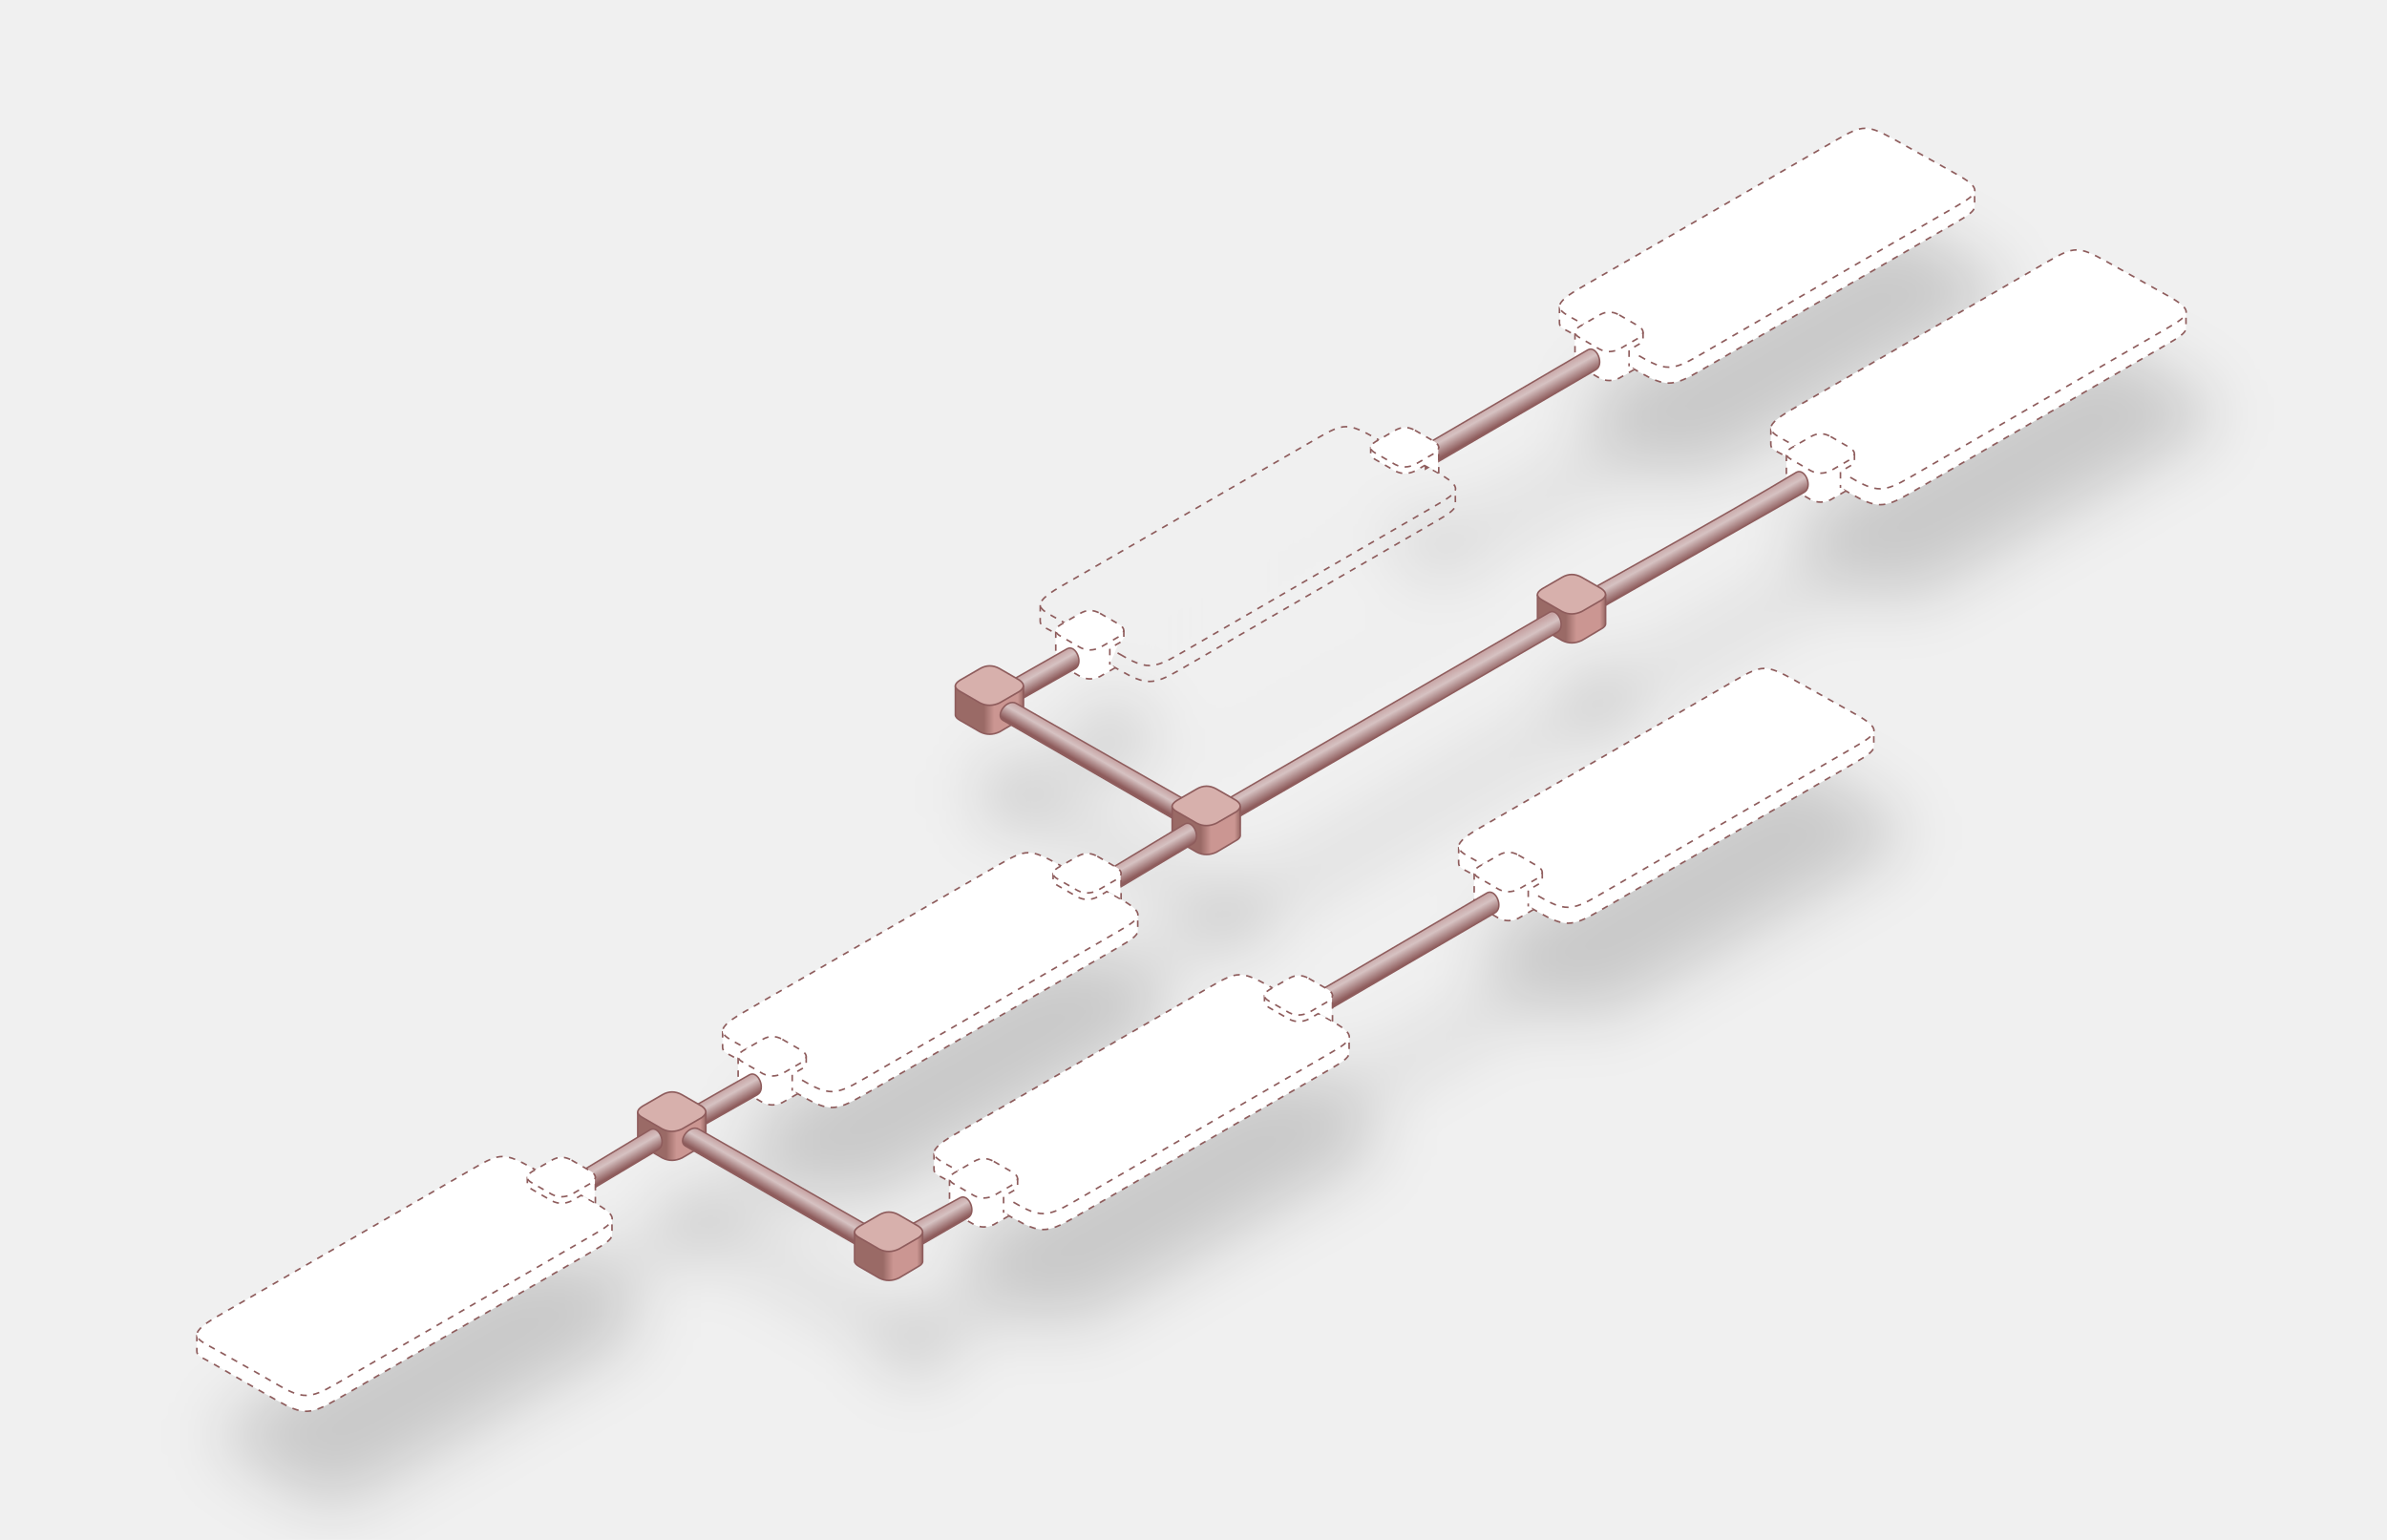
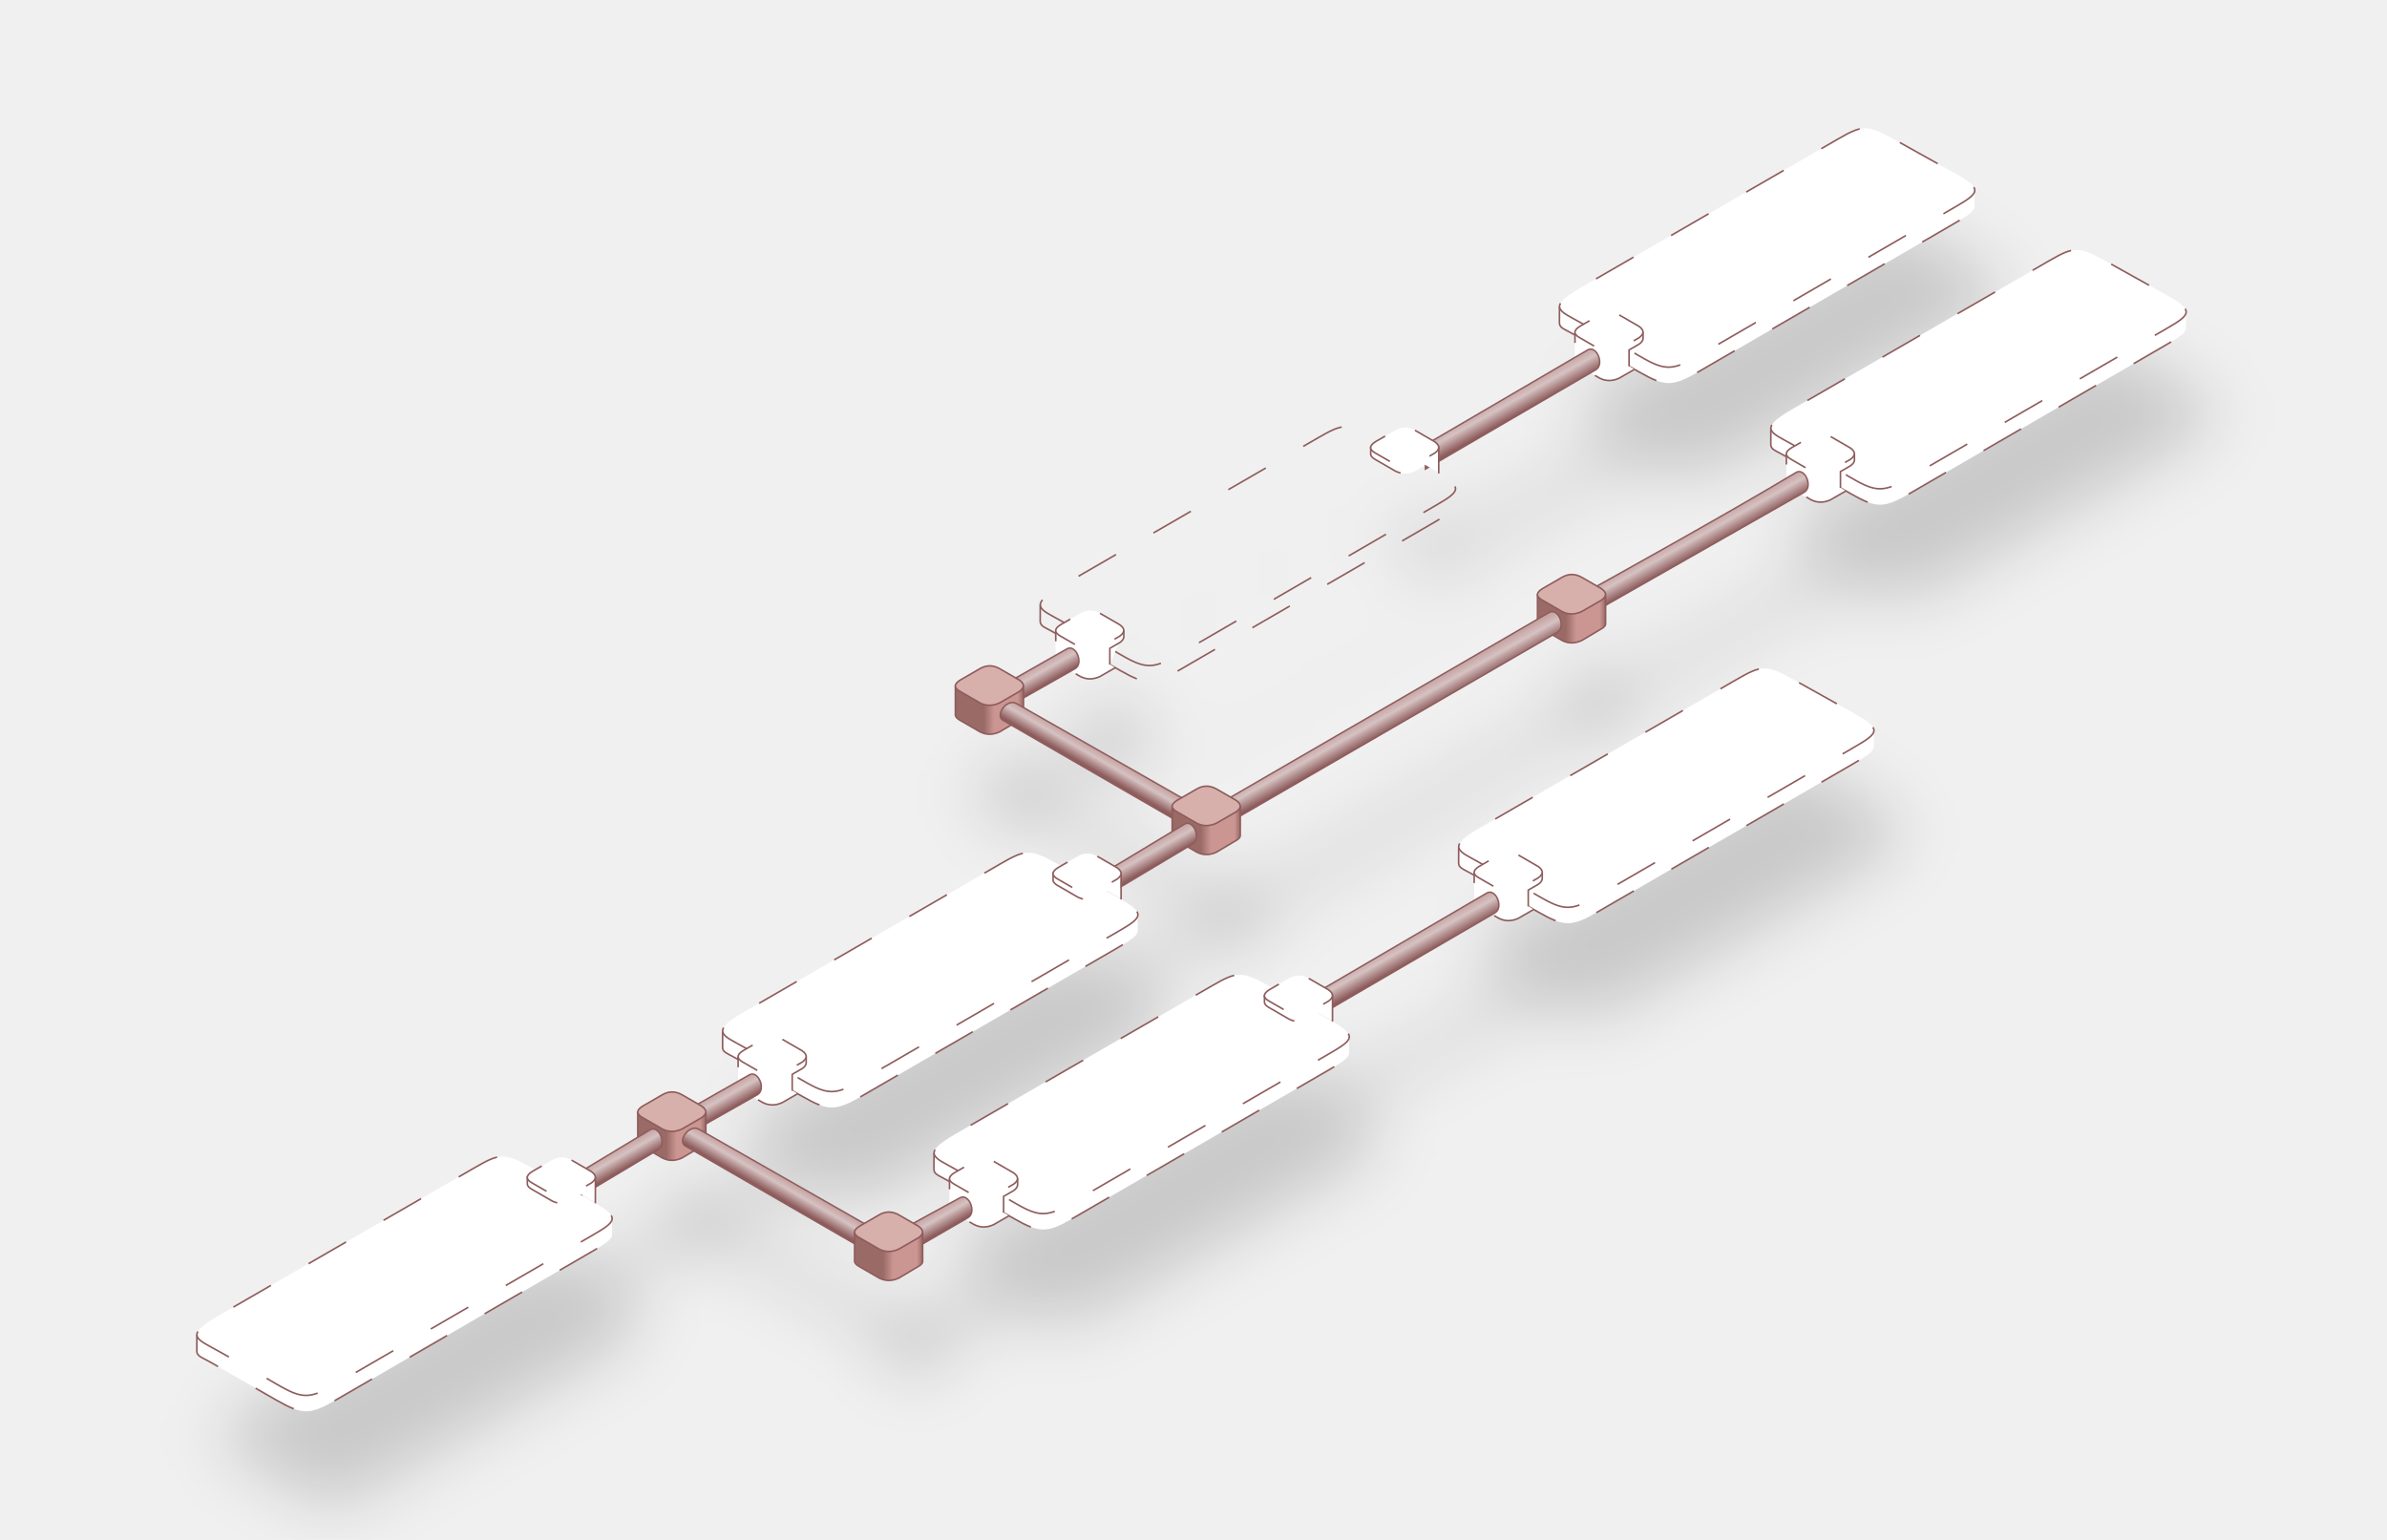
<svg xmlns="http://www.w3.org/2000/svg" xmlns:xlink="http://www.w3.org/1999/xlink" height="536.8" viewBox="0 0 220.2 142" width="832.2">
  <linearGradient id="a">
    <stop offset="0" stop-color="#c7a4a4" />
    <stop offset=".379" stop-color="#d6c2c2" />
    <stop offset="1" stop-color="#8e5c5c" />
  </linearGradient>
-   <linearGradient id="b" gradientUnits="userSpaceOnUse" x1="260.4" x2="302.7" y1="368.7" y2="368.7">
+   <linearGradient id="d" gradientUnits="userSpaceOnUse" x1="260.4" x2="302.7" y1="368.7" y2="368.7">
    <stop offset="0" stop-color="#9a6a66" />
    <stop offset=".418" stop-color="#9a6a66" />
    <stop offset=".57" stop-color="#cb9692" />
    <stop offset=".916" stop-color="#cb9692" />
    <stop offset="1" stop-color="#9a6a66" />
  </linearGradient>
-   <linearGradient id="c" gradientUnits="userSpaceOnUse" x1="204.138" x2="205.058" xlink:href="#a" y1="94.289" y2="95.919" />
-   <linearGradient id="d" gradientTransform="matrix(-.2671 -.4529 .4529 -.2671 133.5 116.2)" gradientUnits="userSpaceOnUse" x1="-9.339" x2="-10.98" xlink:href="#a" y1="121.1" y2="118.2" />
-   <linearGradient id="e" gradientUnits="userSpaceOnUse" x1="184.138" x2="185.058" xlink:href="#a" y1="83.199" y2="84.829" />
-   <linearGradient id="f" gradientUnits="userSpaceOnUse" x1="237.483" x2="238.485" xlink:href="#a" y1="97.526" y2="99.314" />
-   <linearGradient id="g" gradientUnits="userSpaceOnUse" x1="228.783" x2="229.785" xlink:href="#a" y1="79.986" y2="81.774" />
-   <linearGradient id="h" gradientUnits="userSpaceOnUse" x1="246.783" x2="247.785" xlink:href="#a" y1="47.406" y2="49.194" />
-   <linearGradient id="i" gradientUnits="userSpaceOnUse" x1="154.838" x2="155.758" xlink:href="#a" y1="122.499" y2="124.129" />
-   <linearGradient id="j" gradientUnits="userSpaceOnUse" x1="266.083" x2="267.085" xlink:href="#a" y1="58.693" y2="60.481" />
+   <linearGradient id="i" gradientUnits="userSpaceOnUse" x1="204.138" x2="205.058" xlink:href="#a" y1="94.289" y2="95.919" />
+   <linearGradient id="h" gradientTransform="rotate(-120.53 99.937 19.973) scale(.5258)" gradientUnits="userSpaceOnUse" x1="-9.339" x2="-10.98" xlink:href="#a" y1="121.1" y2="118.2" />
+   <linearGradient id="g" gradientUnits="userSpaceOnUse" x1="184.138" x2="185.058" xlink:href="#a" y1="83.199" y2="84.829" />
+   <linearGradient id="j" gradientUnits="userSpaceOnUse" x1="237.483" x2="238.485" xlink:href="#a" y1="97.526" y2="99.314" />
+   <linearGradient id="e" gradientUnits="userSpaceOnUse" x1="228.783" x2="229.785" xlink:href="#a" y1="79.986" y2="81.774" />
+   <linearGradient id="f" gradientUnits="userSpaceOnUse" x1="246.783" x2="247.785" xlink:href="#a" y1="47.406" y2="49.194" />
+   <linearGradient id="l" gradientUnits="userSpaceOnUse" x1="154.838" x2="155.758" xlink:href="#a" y1="122.499" y2="124.129" />
+   <linearGradient id="c" gradientUnits="userSpaceOnUse" x1="266.083" x2="267.085" xlink:href="#a" y1="58.693" y2="60.481" />
  <linearGradient id="k" gradientUnits="userSpaceOnUse" x1="174.238" x2="175.158" xlink:href="#a" y1="133.839" y2="135.469" />
-   <linearGradient id="l" gradientTransform="matrix(-.2671 -.4529 .4529 -.2671 104.2 155.5)" gradientUnits="userSpaceOnUse" x1="-9.339" x2="-10.98" xlink:href="#a" y1="121.1" y2="118.2" />
-   <filter id="m" color-interpolation-filters="sRGB">
+   <linearGradient id="m" gradientTransform="rotate(-120.53 96.51 47.991) scale(.5258)" gradientUnits="userSpaceOnUse" x1="-9.339" x2="-10.98" xlink:href="#a" y1="121.1" y2="118.2" />
+   <filter id="b" color-interpolation-filters="sRGB">
    <feFlood flood-opacity=".161" result="flood" />
    <feComposite in="flood" in2="SourceGraphic" operator="in" result="composite1" />
    <feGaussianBlur in="composite1" result="blur" stdDeviation="3" />
    <feOffset dx="2.395" dy="8.683" result="offset" />
    <feComposite in="SourceGraphic" in2="offset" result="composite2" />
  </filter>
-   <g filter="url(#m)" transform="translate(-91.603 -20.045)">
-     <g fill="#fff" transform="matrix(.5258 0 0 .5258 295 -22.05)">
-       <g fill="#fff" fill-rule="evenodd" stroke="#8e5c5c" stroke-dasharray="4 4" transform="matrix(.2822 0 0 .2822 -144.6565 86.85629)">
-         <path d="m242.8 242.1-.037 9.77c-.111 3.548 2.732 3.82 9.622 7.826l33.18 19.14 6.962 3.953c15.91 9.037 20.48 9.137 36.55-.177l159.5-92.46c7.536-4.369 11.96-7.156 12.31-10.07l-.038-9.903" />
-         <path d="m292.6 272.8c15.77 9.293 20.48 9.137 36.55-.177l159.5-92.46c15.08-8.74 17.68-11.15.177-20.92l-37.1-20.71c-17.76-9.915-20.39-9.589-36.37-.354l-159.7 92.29c-21.23 12.27-12.4 14.33-.177 21.28 13.7 7.787 24.48 13.63 37.1 21.07z" />
+   <g filter="url(#b)" transform="translate(-91.603 -20.045)">
+     <g fill="#fff">
+       <g fill-rule="evenodd" stroke="#8e5c5c" stroke-dasharray="4 4" stroke-width=".148">
+         <path d="M254.966 59.542l-.005 1.45c-.017.526.405.567 1.428 1.16l4.923 2.84 1.033.587c2.36 1.341 3.039 1.356 5.423-.026l23.667-13.719c1.118-.648 1.775-1.062 1.827-1.494l-.006-1.47" />
+         <path d="M262.356 64.097c2.34 1.38 3.039 1.356 5.423-.026l23.667-13.72c2.237-1.296 2.623-1.654.026-3.103l-5.505-3.073c-2.635-1.471-3.025-1.423-5.396-.053l-23.697 13.694c-3.15 1.82-1.84 2.127-.026 3.158 2.033 1.155 3.632 2.022 5.505 3.126z" />
      </g>
-       <g transform="matrix(.2822 0 0 .2822 -146.9 59.83)">
-         <path d="m297.4 376.8-9.427 5.443c-4.091 1.911-8.183 2.087-12.27 0l-12.27-7.087c-1.89-1.054-2.974-2.175-3-3.384v-18.07l42.32-.118-.281 1.165c-.02 1.212.164 4.221-1.414 5.355l-6.903 4.802-.609 10.24 3.392 1.943" fill-rule="evenodd" />
-         <g stroke="#8e5c5c" stroke-dasharray="4 4">
-           <path d="m302.7 353.6v4.061c-.02 1.212-.923 2.38-2.5 3.514l-6.2 3.58v10.15m3.353 1.909-9.427 5.443c-4.091 1.911-8.183 2.087-12.27 0l-12.27-7.087c-1.89-1.054-2.974-2.175-3-3.384v-18.07" />
-           <path d="m287.9 343 12.27 7.087c3.587 2.542 3.072 4.878 0 7.087l-12.27 7.087c-4.091 1.911-8.183 2.087-12.27 0l-12.27-7.087c-3.686-2.055-4.304-4.366 0-7.087l12.27-7.087c3.929-2.273 8.012-2.393 12.27 0z" fill-rule="evenodd" />
+       <path d="M261.888 65.318l-1.398.808c-.607.284-1.215.31-1.821 0l-1.82-1.051c-.281-.157-.442-.323-.446-.503v-2.68l6.28-.018-.042.173c-.003.18.024.626-.21.794l-1.024.713-.09 1.52.503.287" fill-rule="evenodd" />
+       <g stroke="#8e5c5c" stroke-dasharray="4 4" stroke-width=".148">
+         <path d="M262.675 61.876v.603c-.003.18-.137.353-.371.521l-.92.531v1.506m.497.284l-1.398.807c-.607.284-1.215.31-1.821 0l-1.82-1.051c-.281-.157-.442-.323-.446-.502v-2.682" />
+         <path d="M260.479 60.303l1.82 1.052c.533.377.456.724 0 1.051l-1.82 1.052c-.607.283-1.214.31-1.82 0l-1.821-1.052c-.547-.305-.64-.647 0-1.051l1.82-1.052c.583-.337 1.189-.355 1.82 0z" fill-rule="evenodd" />
+       </g>
+     </g>
+     <path d="M238.1 76.79l19.94-11.35c.827-.478.092-2.255-.71-1.85-6.318 3.817-19.23 10.96-19.23 10.96z" fill="url(#c)" stroke="#8e5c5c" stroke-width=".139" />
+     <path d="M297.4 376.8l-9.427 5.443c-4.091 1.911-8.183 2.087-12.27 0l-12.27-7.087c-1.89-1.054-2.974-2.175-3-3.384v-18.07l42.32-.118-.281 1.165c-.02 1.212 1.845 4.086.267 5.22l.093 3.726-.273 9.235-5.62 4.163" fill="url(#d)" fill-rule="evenodd" transform="translate(194.802 22.392) scale(.14838)" />
+     <g stroke="#8e5c5c" stroke-width=".148">
+       <path d="M239.717 74.86v2.648c.031.221-.152.391-.315.487l-1.878 1.118c-.607.283-1.214.31-1.82 0l-1.821-1.052c-.28-.156-.442-.323-.446-.502v-2.681" fill="none" />
+       <path d="M237.52 73.287l1.821 1.051c.533.378.456.724 0 1.052l-1.82 1.052c-.607.283-1.215.31-1.821 0l-1.82-1.052c-.548-.305-.64-.648 0-1.052l1.82-1.051c.583-.337 1.189-.355 1.82 0z" fill="#d7b0ac" fill-rule="evenodd" />
+     </g>
+     <path d="M205 95.89l30.26-17.53c.827-.478.092-2.255-.71-1.85L205 93.65z" fill="url(#e)" stroke="#8e5c5c" stroke-width=".139" />
+     <g fill="#fff">
+       <g fill-rule="evenodd" stroke="#8e5c5c" stroke-dasharray="4 4" stroke-width=".148">
+         <path d="M235.466 48.322l-.005 1.45c-.017.526.405.567 1.428 1.16l4.923 2.84 1.033.587c2.36 1.341 3.039 1.356 5.423-.026l23.667-13.719c1.118-.648 1.775-1.062 1.827-1.494l-.006-1.47" />
+         <path d="M242.856 52.877c2.34 1.38 3.039 1.356 5.423-.026l23.667-13.72c2.237-1.296 2.623-1.654.026-3.103l-5.505-3.073c-2.635-1.471-3.025-1.423-5.396-.053l-23.697 13.694c-3.15 1.82-1.84 2.127-.026 3.158 2.033 1.155 3.632 2.022 5.505 3.126z" />
+       </g>
+       <path d="M242.388 54.098l-1.398.808c-.607.284-1.215.31-1.821 0l-1.82-1.051c-.281-.157-.442-.323-.446-.503v-2.68l6.28-.018-.042.173c-.003.18.024.626-.21.794l-1.024.713-.09 1.52.503.287" fill-rule="evenodd" />
+       <g stroke="#8e5c5c" stroke-dasharray="4 4" stroke-width=".148">
+         <path d="M243.175 50.656v.603c-.003.18-.137.353-.371.521l-.92.531v1.506m.497.284l-1.398.807c-.607.284-1.215.31-1.821 0l-1.82-1.051c-.281-.157-.442-.323-.446-.502v-2.682" />
+         <path d="M240.979 49.083l1.82 1.052c.533.377.456.724 0 1.051l-1.82 1.052c-.607.283-1.214.31-1.82 0l-1.821-1.052c-.547-.305-.64-.647 0-1.051l1.82-1.052c.583-.337 1.189-.355 1.82 0z" fill-rule="evenodd" />
+       </g>
+     </g>
+     <path d="M223.1 63.3l15.71-9.159c.827-.478.092-2.255-.71-1.85l-15 8.77z" fill="url(#f)" stroke="#8e5c5c" stroke-width=".139" />
+     <g fill="none" fill-rule="evenodd" stroke="#8e5c5c" stroke-dasharray="3.99 3.99" stroke-width=".148">
+       <path d="M187.566 75.849l-.005 1.45c-.017.526.405.567 1.428 1.16l4.923 2.84 1.033.587c2.36 1.341 3.039 1.356 5.423-.026l23.667-13.719c1.118-.648 1.775-1.062 1.827-1.494l-.006-1.47" />
+       <path d="M194.956 80.404c2.34 1.38 3.039 1.356 5.423-.026l23.667-13.72c2.237-1.296 2.623-1.654.026-3.103l-5.505-3.073c-2.635-1.471-3.025-1.423-5.396-.053l-23.697 13.694c-3.15 1.82-1.84 2.127-.026 3.158 2.033 1.155 3.632 2.022 5.505 3.126z" />
+     </g>
+     <g fill="#fff">
+       <path d="M218.051 61.253v.7c.018.169.176.327.444.476l1.82 1.052c.607.31 1.214.283 1.82 0l.871-.597 1.25.692.03-2.184" fill-rule="evenodd" />
+       <g stroke="#8e5c5c">
+         <path d="M218.051 61.253v.7c.018.169.176.327.444.476l1.82 1.052c.607.31 1.214.283 1.82 0l.878-.507m1.312.727l.003-2.434" stroke-dasharray="4 4" stroke-width=".148" />
+         <path d="M222.132 59.724l1.82 1.052c.533.377.456.724 0 1.052l-1.82 1.051c-.607.284-1.214.31-1.82 0l-1.822-1.051c-.546-.305-.638-.648 0-1.052l1.821-1.052c.583-.337 1.189-.355 1.82 0z" fill-rule="evenodd" stroke-dasharray="3.997 3.997" stroke-width=".148" />
+       </g>
+     </g>
+     <g fill="#fff">
+       <path d="M194.488 81.625l-1.398.808c-.607.284-1.215.31-1.821 0l-1.82-1.051c-.281-.157-.442-.323-.446-.503V78.2l6.28-.018-.042.173c-.003.18.024.626-.21.794l-1.024.713-.09 1.52.503.287" fill-rule="evenodd" />
+       <g stroke="#8e5c5c" stroke-dasharray="4 4" stroke-width=".148">
+         <path d="M195.275 78.183v.603c-.003.18-.137.353-.371.521l-.92.531v1.506m.497.284l-1.398.807c-.607.284-1.215.31-1.821 0l-1.82-1.051c-.281-.157-.442-.323-.446-.502V78.2" />
+         <path d="M193.079 76.61l1.82 1.052c.533.377.456.724 0 1.051l-1.82 1.052c-.607.283-1.214.31-1.82 0l-1.821-1.052c-.547-.305-.64-.647 0-1.051l1.82-1.052c.583-.337 1.189-.355 1.82 0z" fill-rule="evenodd" />
+       </g>
+     </g>
+     <path d="M184.8 85.1l5.971-3.38c.827-.478.092-2.255-.71-1.85l-5.262 2.99z" fill="url(#g)" stroke="#8e5c5c" stroke-width=".139" />
+     <path d="M297.4 376.8l-9.427 5.443c-4.091 1.911-8.183 2.087-12.27 0l-12.27-7.087c-1.89-1.054-2.974-2.175-3-3.384v-18.07l42.32-.118-.281 1.165c-.02 1.212 1.845 4.086.267 5.22l.093 3.726-.273 9.235-5.62 4.163" fill="url(#d)" fill-rule="evenodd" transform="translate(141.102 30.82) scale(.14838)" />
+     <g stroke="#8e5c5c" stroke-width=".148">
+       <path d="M186.017 83.288v2.648c.031.221-.152.391-.315.487l-1.878 1.118c-.607.283-1.214.31-1.82 0l-1.821-1.052c-.28-.156-.442-.323-.446-.502v-2.681" fill="none" />
+       <path d="M183.82 81.715l1.821 1.051c.533.378.456.724 0 1.052l-1.82 1.052c-.607.283-1.215.31-1.821 0l-1.82-1.052c-.548-.305-.64-.648 0-1.052l1.82-1.051c.583-.337 1.189-.355 1.82 0z" fill="#d7b0ac" fill-rule="evenodd" />
+     </g>
+     <path d="M202.9 94.93l-17.55-10.01c-.832-.47-1.989 1.066-1.233 1.551l16.86 9.746z" fill="url(#h)" stroke="#8e5c5c" stroke-width=".139" />
+     <path d="M297.4 376.8l-9.427 5.443c-4.091 1.911-8.183 2.087-12.27 0l-12.27-7.087c-1.89-1.054-2.974-2.175-3-3.384v-18.07l42.32-.118-.281 1.165c-.02 1.212 1.845 4.086.267 5.22l.093 3.726-.273 9.235-5.62 4.163" fill="url(#d)" fill-rule="evenodd" transform="translate(161.102 41.92) scale(.14838)" />
+     <g stroke="#8e5c5c" stroke-width=".148">
+       <path d="M206.017 94.388v2.648c.031.221-.152.391-.315.487l-1.878 1.118c-.607.283-1.214.31-1.82 0l-1.821-1.052c-.28-.156-.442-.323-.446-.502v-2.681" fill="none" />
+       <path d="M203.82 92.815l1.821 1.051c.533.378.456.724 0 1.052l-1.82 1.052c-.607.283-1.215.31-1.821 0l-1.82-1.052c-.548-.305-.64-.648 0-1.052l1.82-1.051c.583-.337 1.189-.355 1.82 0z" fill="#d7b0ac" fill-rule="evenodd" />
+     </g>
+     <path d="M194.4 102.2l7.216-4.313c.827-.478.092-2.255-.71-1.85L194.4 99.96z" fill="url(#i)" stroke="#8e5c5c" stroke-width=".139" />
+     <g fill="#fff">
+       <g fill-rule="evenodd" stroke="#8e5c5c" stroke-dasharray="4 4" stroke-width=".148">
+         <path d="M158.266 115.152l-.005 1.45c-.017.526.405.567 1.428 1.16l4.923 2.84 1.033.587c2.36 1.341 3.039 1.356 5.423-.026l23.667-13.719c1.118-.648 1.775-1.062 1.827-1.494l-.006-1.47" />
+         <path d="M165.656 119.707c2.34 1.38 3.039 1.356 5.423-.026l23.667-13.72c2.237-1.296 2.623-1.654.026-3.103l-5.505-3.073c-2.635-1.471-3.025-1.423-5.396-.053l-23.697 13.694c-3.15 1.82-1.84 2.127-.026 3.158 2.033 1.155 3.632 2.022 5.505 3.126z" />
+       </g>
+       <path d="M188.751 100.556v.7c.018.169.176.327.444.476l1.82 1.052c.607.31 1.214.283 1.82 0l.871-.597 1.25.692.03-2.184" fill-rule="evenodd" />
+       <g stroke="#8e5c5c">
+         <path d="M188.751 100.556v.7c.018.169.176.327.444.476l1.82 1.052c.607.31 1.214.283 1.82 0l.878-.507m1.312.727l.003-2.434" stroke-dasharray="4 4" stroke-width=".148" />
+         <path d="M192.832 99.027l1.82 1.052c.533.377.456.724 0 1.052l-1.82 1.051c-.607.284-1.214.31-1.82 0l-1.822-1.051c-.546-.305-.638-.648 0-1.052l1.821-1.052c.583-.337 1.189-.355 1.82 0z" fill-rule="evenodd" stroke-dasharray="3.997 3.997" stroke-width=".148" />
+       </g>
+       <g>
+         <path d="M165.188 120.928l-1.398.808c-.607.284-1.215.31-1.821 0l-1.82-1.051c-.281-.157-.442-.323-.446-.503v-2.68l6.28-.018-.042.173c-.003.18.024.626-.21.794l-1.024.713-.09 1.52.503.287" fill-rule="evenodd" />
+         <g stroke="#8e5c5c" stroke-dasharray="4 4" stroke-width=".148">
+           <path d="M165.975 117.486v.603c-.003.18-.137.353-.371.521l-.92.531v1.506m.497.284l-1.398.807c-.607.284-1.215.31-1.821 0l-1.82-1.051c-.281-.157-.442-.323-.446-.502v-2.682" />
+           <path d="M163.779 115.913l1.82 1.052c.533.377.456.724 0 1.051l-1.82 1.052c-.607.283-1.214.31-1.82 0l-1.821-1.052c-.547-.305-.64-.647 0-1.051l1.82-1.052c.583-.337 1.189-.355 1.82 0z" fill-rule="evenodd" />
        </g>
      </g>
    </g>
-     <path d="m238.1 76.79 19.94-11.35c.827-.478.092-2.255-.71-1.85-6.318 3.817-19.23 10.96-19.23 10.96z" fill="url(#j)" stroke="#8e5c5c" stroke-width=".139" />
-     <g transform="matrix(.1483808 0 0 .1483808 194.8018 22.39218)">
-       <path d="m297.4 376.8-9.427 5.443c-4.091 1.911-8.183 2.087-12.27 0l-12.27-7.087c-1.89-1.054-2.974-2.175-3-3.384v-18.07l42.32-.118-.281 1.165c-.02 1.212 1.845 4.086.268 5.22l.092 3.726-.273 9.235-5.621 4.163" fill="url(#b)" fill-rule="evenodd" />
-       <g stroke="#8e5c5c">
-         <path d="m302.7 353.6v17.85c.213 1.489-1.025 2.634-2.119 3.284l-12.66 7.528c-4.091 1.911-8.183 2.087-12.27 0l-12.27-7.087c-1.89-1.054-2.974-2.175-3-3.384v-18.07" fill="none" />
-         <path d="m287.9 343 12.27 7.087c3.587 2.542 3.072 4.878 0 7.087l-12.27 7.087c-4.091 1.911-8.183 2.087-12.27 0l-12.27-7.087c-3.686-2.055-4.304-4.366 0-7.087l12.27-7.087c3.929-2.273 8.012-2.393 12.27 0z" fill="#d7b0ac" fill-rule="evenodd" />
+     <g fill="#fff">
+       <g fill-rule="evenodd" stroke="#8e5c5c" stroke-dasharray="4 4" stroke-width=".148">
+         <path d="M226.166 98.152l-.005 1.45c-.017.526.405.567 1.428 1.16l4.923 2.84 1.033.587c2.36 1.341 3.039 1.356 5.423-.026l23.667-13.719c1.118-.648 1.775-1.062 1.827-1.494l-.006-1.47" />
+         <path d="M233.556 102.707c2.34 1.38 3.039 1.356 5.423-.026l23.667-13.72c2.237-1.296 2.623-1.654.026-3.103l-5.505-3.073c-2.635-1.471-3.025-1.423-5.396-.053l-23.697 13.694c-3.15 1.82-1.84 2.127-.026 3.158 2.033 1.155 3.632 2.022 5.505 3.126z" />
+       </g>
+       <path d="M233.088 103.928l-1.398.808c-.607.284-1.215.31-1.821 0l-1.82-1.051c-.281-.157-.442-.323-.446-.503v-2.68l6.28-.018-.042.173c-.003.18.024.626-.21.794l-1.024.713-.09 1.52.503.287" fill-rule="evenodd" />
+       <g stroke="#8e5c5c" stroke-dasharray="4 4" stroke-width=".148">
+         <path d="M233.875 100.486v.603c-.003.18-.137.353-.371.521l-.92.531v1.506m.497.284l-1.398.807c-.607.284-1.215.31-1.821 0l-1.82-1.051c-.281-.157-.442-.323-.446-.502v-2.682" />
+         <path d="M231.679 98.913l1.82 1.052c.533.377.456.724 0 1.051l-1.82 1.052c-.607.283-1.214.31-1.82 0l-1.821-1.052c-.547-.305-.64-.647 0-1.051l1.82-1.052c.583-.337 1.189-.355 1.82 0z" fill-rule="evenodd" />
      </g>
    </g>
-     <path d="m205 95.89 30.26-17.53c.827-.478.092-2.255-.71-1.85l-29.55 17.14z" fill="url(#g)" stroke="#8e5c5c" stroke-width=".139" />
-     <g fill="#fff" transform="matrix(.5258 0 0 .5258 275.5 -33.27)">
-       <g fill="#fff" fill-rule="evenodd" stroke="#8e5c5c" stroke-dasharray="4 4" transform="matrix(.2822 0 0 .2822 -144.6565 86.85629)">
-         <path d="m242.8 242.1-.037 9.77c-.111 3.548 2.732 3.82 9.622 7.826l33.18 19.14 6.962 3.953c15.91 9.037 20.48 9.137 36.55-.177l159.5-92.46c7.536-4.369 11.96-7.156 12.31-10.07l-.038-9.903" />
-         <path d="m292.6 272.8c15.77 9.293 20.48 9.137 36.55-.177l159.5-92.46c15.08-8.74 17.68-11.15.177-20.92l-37.1-20.71c-17.76-9.915-20.39-9.589-36.37-.354l-159.7 92.29c-21.23 12.27-12.4 14.33-.177 21.28 13.7 7.787 24.48 13.63 37.1 21.07z" />
+     <path d="M213.8 113.4l15.71-9.159c.827-.478.092-2.255-.71-1.85l-15 8.77z" fill="url(#j)" stroke="#8e5c5c" stroke-width=".139" />
+     <g fill="#fff">
+       <g fill-rule="evenodd" stroke="#8e5c5c" stroke-dasharray="4 4" stroke-width=".148">
+         <path d="M177.766 126.412l-.005 1.45c-.017.526.405.567 1.428 1.16l4.923 2.84 1.033.587c2.36 1.341 3.039 1.356 5.423-.026l23.667-13.719c1.118-.648 1.775-1.062 1.827-1.494l-.006-1.47" />
+         <path d="M185.156 130.967c2.34 1.38 3.039 1.356 5.423-.026l23.667-13.72c2.237-1.296 2.623-1.654.026-3.103l-5.505-3.073c-2.635-1.471-3.025-1.423-5.396-.053l-23.697 13.694c-3.15 1.82-1.84 2.127-.026 3.158 2.033 1.155 3.632 2.022 5.505 3.126z" />
      </g>
-       <g transform="matrix(.2822 0 0 .2822 -146.9 59.83)">
-         <path d="m297.4 376.8-9.427 5.443c-4.091 1.911-8.183 2.087-12.27 0l-12.27-7.087c-1.89-1.054-2.974-2.175-3-3.384v-18.07l42.32-.118-.281 1.165c-.02 1.212.164 4.221-1.414 5.355l-6.903 4.802-.609 10.24 3.392 1.943" fill-rule="evenodd" />
-         <g stroke="#8e5c5c" stroke-dasharray="4 4">
-           <path d="m302.7 353.6v4.061c-.02 1.212-.923 2.38-2.5 3.514l-6.2 3.58v10.15m3.353 1.909-9.427 5.443c-4.091 1.911-8.183 2.087-12.27 0l-12.27-7.087c-1.89-1.054-2.974-2.175-3-3.384v-18.07" />
-           <path d="m287.9 343 12.27 7.087c3.587 2.542 3.072 4.878 0 7.087l-12.27 7.087c-4.091 1.911-8.183 2.087-12.27 0l-12.27-7.087c-3.686-2.055-4.304-4.366 0-7.087l12.27-7.087c3.929-2.273 8.012-2.393 12.27 0z" fill-rule="evenodd" />
+       <path d="M208.251 111.816v.7c.018.169.176.327.444.476l1.82 1.052c.607.31 1.214.283 1.82 0l.871-.597 1.25.692.03-2.184" fill-rule="evenodd" />
+       <g stroke="#8e5c5c">
+         <path d="M208.251 111.816v.7c.018.169.176.327.444.476l1.82 1.052c.607.31 1.214.283 1.82 0l.878-.507m1.312.727l.003-2.434" stroke-dasharray="4 4" stroke-width=".148" />
+         <path d="M212.332 110.287l1.82 1.052c.533.377.456.724 0 1.052l-1.82 1.051c-.607.284-1.214.31-1.82 0l-1.822-1.051c-.546-.305-.638-.648 0-1.052l1.821-1.052c.583-.337 1.189-.355 1.82 0z" fill-rule="evenodd" stroke-dasharray="3.997 3.997" stroke-width=".148" />
+       </g>
+       <g>
+         <path d="M184.688 132.188l-1.398.808c-.607.284-1.215.31-1.821 0l-1.82-1.051c-.281-.157-.442-.323-.446-.503v-2.68l6.28-.018-.042.173c-.003.18.024.626-.21.794l-1.024.713-.09 1.52.503.287" fill-rule="evenodd" />
+         <g stroke="#8e5c5c" stroke-dasharray="4 4" stroke-width=".148">
+           <path d="M185.475 128.746v.603c-.003.18-.137.353-.371.521l-.92.531v1.506m.497.284l-1.398.807c-.607.284-1.215.31-1.821 0l-1.82-1.051c-.281-.157-.442-.323-.446-.502v-2.682" />
+           <path d="M183.279 127.173l1.82 1.052c.533.377.456.724 0 1.051l-1.82 1.052c-.607.283-1.214.31-1.82 0l-1.821-1.052c-.547-.305-.64-.647 0-1.051l1.82-1.052c.583-.337 1.189-.355 1.82 0z" fill-rule="evenodd" />
        </g>
      </g>
    </g>
-     <path d="m223.1 63.3 15.71-9.159c.827-.478.092-2.255-.71-1.85l-15 8.77z" fill="url(#h)" stroke="#8e5c5c" stroke-width=".139" />
-     <g fill="none" fill-rule="evenodd" stroke="#8e5c5c" stroke-dasharray="3.99 3.99" stroke-width=".998" transform="matrix(.1483808 0 0 .1483808 151.5396 39.92604)">
-       <path d="m242.8 242.1-.037 9.77c-.111 3.548 2.732 3.82 9.622 7.826l33.18 19.14 6.962 3.953c15.91 9.037 20.48 9.137 36.55-.177l159.5-92.46c7.536-4.369 11.96-7.156 12.31-10.07l-.038-9.903" />
-       <path d="m292.6 272.8c15.77 9.293 20.48 9.137 36.55-.177l159.5-92.46c15.08-8.74 17.68-11.15.177-20.92l-37.1-20.71c-17.76-9.915-20.39-9.589-36.37-.354l-159.7 92.29c-21.23 12.27-12.4 14.33-.177 21.28 13.7 7.787 24.48 13.63 37.1 21.07z" />
+     <path d="M176 135.2l4.897-2.835c.827-.478.092-2.255-.71-1.85l-5.154 2.815z" fill="url(#k)" stroke="#8e5c5c" stroke-width=".139" />
+     <path d="M155.5 124.4l5.971-3.38c.827-.478.092-2.255-.71-1.85l-5.262 2.99z" fill="url(#l)" stroke="#8e5c5c" stroke-width=".139" />
+     <path d="M297.4 376.8l-9.427 5.443c-4.091 1.911-8.183 2.087-12.27 0l-12.27-7.087c-1.89-1.054-2.974-2.175-3-3.384v-18.07l42.32-.118-.281 1.165c-.02 1.212 1.845 4.086.267 5.22l.093 3.726-.273 9.235-5.62 4.163" fill="url(#d)" fill-rule="evenodd" transform="translate(111.802 70.13) scale(.14838)" />
+     <g stroke="#8e5c5c" stroke-width=".148">
+       <path d="M156.717 122.598v2.648c.031.221-.152.391-.315.487l-1.878 1.118c-.607.283-1.214.31-1.82 0l-1.821-1.052c-.28-.156-.442-.323-.446-.502v-2.681" fill="none" />
+       <path d="M154.52 121.025l1.821 1.051c.533.378.456.724 0 1.052l-1.82 1.052c-.607.283-1.215.31-1.821 0l-1.82-1.052c-.548-.305-.64-.648 0-1.052l1.82-1.051c.583-.337 1.189-.355 1.82 0z" fill="#d7b0ac" fill-rule="evenodd" />
    </g>
-     <g fill="#fff" transform="matrix(.1483808 0 0 .1483808 150.36 25.71561)">
-       <path d="m456.2 239.5-.002 4.713c.119 1.145 1.188 2.211 2.99 3.215l12.27 7.087c4.091 2.087 8.183 1.911 12.27 0l5.867-4.021 8.418 4.663.202-14.72" fill-rule="evenodd" />
-       <g stroke="#8e5c5c">
-         <path d="m456.2 239.5-.002 4.713c.119 1.145 1.188 2.211 2.99 3.215l12.27 7.087c4.091 2.087 8.183 1.911 12.27 0l5.914-3.414m8.839 4.896.02-16.4" stroke-dasharray="4 4" />
-         <path d="m483.7 229.2 12.27 7.087c3.587 2.542 3.072 4.878 0 7.087l-12.27 7.087c-4.091 1.911-8.183 2.087-12.27 0l-12.27-7.087c-3.686-2.055-4.304-4.366 0-7.087l12.27-7.087c3.929-2.273 8.012-2.393 12.27 0z" fill-rule="evenodd" stroke-dasharray="3.997 3.997" stroke-width=".999" />
+     <path d="M173.6 134.2l-17.55-10.01c-.832-.47-1.989 1.066-1.233 1.551l16.86 9.746z" fill="url(#m)" stroke="#8e5c5c" stroke-width=".139" />
+     <g>
+       <path d="M297.4 376.8l-9.427 5.443c-4.091 1.911-8.183 2.087-12.27 0l-12.27-7.087c-1.89-1.054-2.974-2.175-3-3.384v-18.07l42.32-.118-.281 1.165c-.02 1.212 1.845 4.086.267 5.22l.093 3.726-.273 9.235-5.62 4.163" fill="url(#d)" fill-rule="evenodd" transform="translate(131.802 81.21) scale(.14838)" />
+       <g stroke="#8e5c5c" stroke-width=".148">
+         <path d="M176.717 133.678v2.648c.031.221-.152.391-.315.487l-1.878 1.118c-.607.283-1.214.31-1.82 0l-1.821-1.052c-.28-.156-.442-.323-.446-.502v-2.681" fill="none" />
+         <path d="M174.52 132.105l1.821 1.051c.533.378.456.724 0 1.052l-1.82 1.052c-.607.283-1.215.31-1.821 0l-1.82-1.052c-.548-.305-.64-.648 0-1.052l1.82-1.051c.583-.337 1.189-.355 1.82 0z" fill="#d7b0ac" fill-rule="evenodd" />
      </g>
    </g>
-     <g fill="#fff" transform="matrix(.1483808 0 0 .1483808 150.36 25.71561)">
-       <path d="m297.4 376.8-9.427 5.443c-4.091 1.911-8.183 2.087-12.27 0l-12.27-7.087c-1.89-1.054-2.974-2.175-3-3.384v-18.07l42.32-.118-.281 1.165c-.02 1.212.164 4.221-1.414 5.355l-6.903 4.802-.609 10.24 3.392 1.943" fill-rule="evenodd" />
-       <g stroke="#8e5c5c" stroke-dasharray="4 4">
-         <path d="m302.7 353.6v4.061c-.02 1.212-.923 2.38-2.5 3.514l-6.2 3.58v10.15m3.353 1.909-9.427 5.443c-4.091 1.911-8.183 2.087-12.27 0l-12.27-7.087c-1.89-1.054-2.974-2.175-3-3.384v-18.07" />
-         <path d="m287.9 343 12.27 7.087c3.587 2.542 3.072 4.878 0 7.087l-12.27 7.087c-4.091 1.911-8.183 2.087-12.27 0l-12.27-7.087c-3.686-2.055-4.304-4.366 0-7.087l12.27-7.087c3.929-2.273 8.012-2.393 12.27 0z" fill-rule="evenodd" />
+     <path d="M145.1 130.4l7.216-4.313c.827-.478.092-2.255-.71-1.85l-6.506 3.923z" fill="url(#l)" stroke="#8e5c5c" stroke-width=".139" />
+     <g fill="#fff">
+       <g fill-rule="evenodd" stroke="#8e5c5c" stroke-dasharray="4 4" stroke-width=".148">
+         <path d="M109.766 143.182l-.005 1.45c-.017.526.405.567 1.428 1.16l4.923 2.84 1.033.587c2.36 1.341 3.039 1.356 5.423-.026l23.667-13.719c1.118-.648 1.775-1.062 1.827-1.494l-.006-1.47" />
+         <path d="M117.156 147.737c2.34 1.38 3.039 1.356 5.423-.026l23.667-13.72c2.237-1.296 2.623-1.654.026-3.103l-5.505-3.073c-2.635-1.471-3.025-1.423-5.396-.053l-23.697 13.694c-3.15 1.82-1.84 2.127-.026 3.158 2.033 1.155 3.632 2.022 5.505 3.126z" />
      </g>
-     </g>
-     <path d="m184.8 85.1 5.971-3.38c.827-.478.092-2.255-.71-1.85l-5.262 2.99z" fill="url(#e)" stroke="#8e5c5c" stroke-width=".139" />
-     <g transform="matrix(.1483808 0 0 .1483808 141.1018 30.82018)">
-       <path d="m297.4 376.8-9.427 5.443c-4.091 1.911-8.183 2.087-12.27 0l-12.27-7.087c-1.89-1.054-2.974-2.175-3-3.384v-18.07l42.32-.118-.281 1.165c-.02 1.212 1.845 4.086.268 5.22l.092 3.726-.273 9.235-5.621 4.163" fill="url(#b)" fill-rule="evenodd" />
+       <path d="M140.251 128.586v.7c.018.169.176.327.444.476l1.82 1.052c.607.31 1.214.283 1.82 0l.871-.597 1.25.692.03-2.184" fill-rule="evenodd" />
      <g stroke="#8e5c5c">
-         <path d="m302.7 353.6v17.85c.213 1.489-1.025 2.634-2.119 3.284l-12.66 7.528c-4.091 1.911-8.183 2.087-12.27 0l-12.27-7.087c-1.89-1.054-2.974-2.175-3-3.384v-18.07" fill="none" />
-         <path d="m287.9 343 12.27 7.087c3.587 2.542 3.072 4.878 0 7.087l-12.27 7.087c-4.091 1.911-8.183 2.087-12.27 0l-12.27-7.087c-3.686-2.055-4.304-4.366 0-7.087l12.27-7.087c3.929-2.273 8.012-2.393 12.27 0z" fill="#d7b0ac" fill-rule="evenodd" />
-       </g>
-     </g>
-     <path d="m202.9 94.93-17.55-10.01c-.832-.47-1.989 1.066-1.233 1.551l16.86 9.746z" fill="url(#d)" stroke="#8e5c5c" stroke-width=".139" />
-     <g transform="matrix(.1483808 0 0 .1483808 161.1018 41.92018)">
-       <path d="m297.4 376.8-9.427 5.443c-4.091 1.911-8.183 2.087-12.27 0l-12.27-7.087c-1.89-1.054-2.974-2.175-3-3.384v-18.07l42.32-.118-.281 1.165c-.02 1.212 1.845 4.086.268 5.22l.092 3.726-.273 9.235-5.621 4.163" fill="url(#b)" fill-rule="evenodd" />
-       <g stroke="#8e5c5c">
-         <path d="m302.7 353.6v17.85c.213 1.489-1.025 2.634-2.119 3.284l-12.66 7.528c-4.091 1.911-8.183 2.087-12.27 0l-12.27-7.087c-1.89-1.054-2.974-2.175-3-3.384v-18.07" fill="none" />
-         <path d="m287.9 343 12.27 7.087c3.587 2.542 3.072 4.878 0 7.087l-12.27 7.087c-4.091 1.911-8.183 2.087-12.27 0l-12.27-7.087c-3.686-2.055-4.304-4.366 0-7.087l12.27-7.087c3.929-2.273 8.012-2.393 12.27 0z" fill="#d7b0ac" fill-rule="evenodd" />
-       </g>
-     </g>
-     <path d="m194.4 102.2 7.216-4.313c.827-.478.092-2.255-.71-1.85l-6.506 3.923z" fill="url(#c)" stroke="#8e5c5c" stroke-width=".139" />
-     <g fill="#fff" transform="matrix(.5258 0 0 .5258 198.3 33.56)">
-       <g fill="#fff" fill-rule="evenodd" stroke="#8e5c5c" stroke-dasharray="4 4" transform="matrix(.2822 0 0 .2822 -144.6565 86.85629)">
-         <path d="m242.8 242.1-.037 9.77c-.111 3.548 2.732 3.82 9.622 7.826l33.18 19.14 6.962 3.953c15.91 9.037 20.48 9.137 36.55-.177l159.5-92.46c7.536-4.369 11.96-7.156 12.31-10.07l-.038-9.903" />
-         <path d="m292.6 272.8c15.77 9.293 20.48 9.137 36.55-.177l159.5-92.46c15.08-8.74 17.68-11.15.177-20.92l-37.1-20.71c-17.76-9.915-20.39-9.589-36.37-.354l-159.7 92.29c-21.23 12.27-12.4 14.33-.177 21.28 13.7 7.787 24.48 13.63 37.1 21.07z" />
-       </g>
-       <g transform="matrix(.2822 0 0 .2822 -146.9 59.83)">
-         <path d="m456.2 239.5-.002 4.713c.119 1.145 1.188 2.211 2.99 3.215l12.27 7.087c4.091 2.087 8.183 1.911 12.27 0l5.867-4.021 8.418 4.663.202-14.72" fill-rule="evenodd" />
-         <g stroke="#8e5c5c">
-           <path d="m456.2 239.5-.002 4.713c.119 1.145 1.188 2.211 2.99 3.215l12.27 7.087c4.091 2.087 8.183 1.911 12.27 0l5.914-3.414m8.839 4.896.02-16.4" stroke-dasharray="4 4" />
-           <path d="m483.7 229.2 12.27 7.087c3.587 2.542 3.072 4.878 0 7.087l-12.27 7.087c-4.091 1.911-8.183 2.087-12.27 0l-12.27-7.087c-3.686-2.055-4.304-4.366 0-7.087l12.27-7.087c3.929-2.273 8.012-2.393 12.27 0z" fill-rule="evenodd" stroke-dasharray="3.997 3.997" stroke-width=".999" />
-         </g>
-       </g>
-       <g transform="matrix(.2822 0 0 .2822 -146.9 59.83)">
-         <path d="m297.4 376.8-9.427 5.443c-4.091 1.911-8.183 2.087-12.27 0l-12.27-7.087c-1.89-1.054-2.974-2.175-3-3.384v-18.07l42.32-.118-.281 1.165c-.02 1.212.164 4.221-1.414 5.355l-6.903 4.802-.609 10.24 3.392 1.943" fill-rule="evenodd" />
-         <g stroke="#8e5c5c" stroke-dasharray="4 4">
-           <path d="m302.7 353.6v4.061c-.02 1.212-.923 2.38-2.5 3.514l-6.2 3.58v10.15m3.353 1.909-9.427 5.443c-4.091 1.911-8.183 2.087-12.27 0l-12.27-7.087c-1.89-1.054-2.974-2.175-3-3.384v-18.07" />
-           <path d="m287.9 343 12.27 7.087c3.587 2.542 3.072 4.878 0 7.087l-12.27 7.087c-4.091 1.911-8.183 2.087-12.27 0l-12.27-7.087c-3.686-2.055-4.304-4.366 0-7.087l12.27-7.087c3.929-2.273 8.012-2.393 12.27 0z" fill-rule="evenodd" />
-         </g>
-       </g>
-     </g>
-     <g fill="#fff" transform="matrix(.5258 0 0 .5258 266.2 16.56)">
-       <g fill="#fff" fill-rule="evenodd" stroke="#8e5c5c" stroke-dasharray="4 4" transform="matrix(.2822 0 0 .2822 -144.6565 86.85629)">
-         <path d="m242.8 242.1-.037 9.77c-.111 3.548 2.732 3.82 9.622 7.826l33.18 19.14 6.962 3.953c15.91 9.037 20.48 9.137 36.55-.177l159.5-92.46c7.536-4.369 11.96-7.156 12.31-10.07l-.038-9.903" />
-         <path d="m292.6 272.8c15.77 9.293 20.48 9.137 36.55-.177l159.5-92.46c15.08-8.74 17.68-11.15.177-20.92l-37.1-20.71c-17.76-9.915-20.39-9.589-36.37-.354l-159.7 92.29c-21.23 12.27-12.4 14.33-.177 21.28 13.7 7.787 24.48 13.63 37.1 21.07z" />
-       </g>
-       <g transform="matrix(.2822 0 0 .2822 -146.9 59.83)">
-         <path d="m297.4 376.8-9.427 5.443c-4.091 1.911-8.183 2.087-12.27 0l-12.27-7.087c-1.89-1.054-2.974-2.175-3-3.384v-18.07l42.32-.118-.281 1.165c-.02 1.212.164 4.221-1.414 5.355l-6.903 4.802-.609 10.24 3.392 1.943" fill-rule="evenodd" />
-         <g stroke="#8e5c5c" stroke-dasharray="4 4">
-           <path d="m302.7 353.6v4.061c-.02 1.212-.923 2.38-2.5 3.514l-6.2 3.58v10.15m3.353 1.909-9.427 5.443c-4.091 1.911-8.183 2.087-12.27 0l-12.27-7.087c-1.89-1.054-2.974-2.175-3-3.384v-18.07" />
-           <path d="m287.9 343 12.27 7.087c3.587 2.542 3.072 4.878 0 7.087l-12.27 7.087c-4.091 1.911-8.183 2.087-12.27 0l-12.27-7.087c-3.686-2.055-4.304-4.366 0-7.087l12.27-7.087c3.929-2.273 8.012-2.393 12.27 0z" fill-rule="evenodd" />
-         </g>
-       </g>
-     </g>
-     <path d="m213.8 113.4 15.71-9.159c.827-.478.092-2.255-.71-1.85l-15 8.77z" fill="url(#f)" stroke="#8e5c5c" stroke-width=".139" />
-     <g fill="#fff" transform="matrix(.5258 0 0 .5258 217.8 44.82)">
-       <g fill="#fff" fill-rule="evenodd" stroke="#8e5c5c" stroke-dasharray="4 4" transform="matrix(.2822 0 0 .2822 -144.6565 86.85629)">
-         <path d="m242.8 242.1-.037 9.77c-.111 3.548 2.732 3.82 9.622 7.826l33.18 19.14 6.962 3.953c15.91 9.037 20.48 9.137 36.55-.177l159.5-92.46c7.536-4.369 11.96-7.156 12.31-10.07l-.038-9.903" />
-         <path d="m292.6 272.8c15.77 9.293 20.48 9.137 36.55-.177l159.5-92.46c15.08-8.74 17.68-11.15.177-20.92l-37.1-20.71c-17.76-9.915-20.39-9.589-36.37-.354l-159.7 92.29c-21.23 12.27-12.4 14.33-.177 21.28 13.7 7.787 24.48 13.63 37.1 21.07z" />
-       </g>
-       <g transform="matrix(.2822 0 0 .2822 -146.9 59.83)">
-         <path d="m456.2 239.5-.002 4.713c.119 1.145 1.188 2.211 2.99 3.215l12.27 7.087c4.091 2.087 8.183 1.911 12.27 0l5.867-4.021 8.418 4.663.202-14.72" fill-rule="evenodd" />
-         <g stroke="#8e5c5c">
-           <path d="m456.2 239.5-.002 4.713c.119 1.145 1.188 2.211 2.99 3.215l12.27 7.087c4.091 2.087 8.183 1.911 12.27 0l5.914-3.414m8.839 4.896.02-16.4" stroke-dasharray="4 4" />
-           <path d="m483.7 229.2 12.27 7.087c3.587 2.542 3.072 4.878 0 7.087l-12.27 7.087c-4.091 1.911-8.183 2.087-12.27 0l-12.27-7.087c-3.686-2.055-4.304-4.366 0-7.087l12.27-7.087c3.929-2.273 8.012-2.393 12.27 0z" fill-rule="evenodd" stroke-dasharray="3.997 3.997" stroke-width=".999" />
-         </g>
-       </g>
-       <g transform="matrix(.2822 0 0 .2822 -146.9 59.83)">
-         <path d="m297.4 376.8-9.427 5.443c-4.091 1.911-8.183 2.087-12.27 0l-12.27-7.087c-1.89-1.054-2.974-2.175-3-3.384v-18.07l42.32-.118-.281 1.165c-.02 1.212.164 4.221-1.414 5.355l-6.903 4.802-.609 10.24 3.392 1.943" fill-rule="evenodd" />
-         <g stroke="#8e5c5c" stroke-dasharray="4 4">
-           <path d="m302.7 353.6v4.061c-.02 1.212-.923 2.38-2.5 3.514l-6.2 3.58v10.15m3.353 1.909-9.427 5.443c-4.091 1.911-8.183 2.087-12.27 0l-12.27-7.087c-1.89-1.054-2.974-2.175-3-3.384v-18.07" />
-           <path d="m287.9 343 12.27 7.087c3.587 2.542 3.072 4.878 0 7.087l-12.27 7.087c-4.091 1.911-8.183 2.087-12.27 0l-12.27-7.087c-3.686-2.055-4.304-4.366 0-7.087l12.27-7.087c3.929-2.273 8.012-2.393 12.27 0z" fill-rule="evenodd" />
-         </g>
-       </g>
-     </g>
-     <path d="m176 135.2 4.897-2.835c.827-.478.092-2.255-.71-1.85l-5.154 2.815z" fill="url(#k)" stroke="#8e5c5c" stroke-width=".139" />
-     <path d="m155.5 124.4 5.971-3.38c.827-.478.092-2.255-.71-1.85l-5.262 2.99z" fill="url(#i)" stroke="#8e5c5c" stroke-width=".139" />
-     <g transform="matrix(.1483808 0 0 .1483808 111.8018 70.13018)">
-       <path d="m297.4 376.8-9.427 5.443c-4.091 1.911-8.183 2.087-12.27 0l-12.27-7.087c-1.89-1.054-2.974-2.175-3-3.384v-18.07l42.32-.118-.281 1.165c-.02 1.212 1.845 4.086.268 5.22l.092 3.726-.273 9.235-5.621 4.163" fill="url(#b)" fill-rule="evenodd" />
-       <g stroke="#8e5c5c">
-         <path d="m302.7 353.6v17.85c.213 1.489-1.025 2.634-2.119 3.284l-12.66 7.528c-4.091 1.911-8.183 2.087-12.27 0l-12.27-7.087c-1.89-1.054-2.974-2.175-3-3.384v-18.07" fill="none" />
-         <path d="m287.9 343 12.27 7.087c3.587 2.542 3.072 4.878 0 7.087l-12.27 7.087c-4.091 1.911-8.183 2.087-12.27 0l-12.27-7.087c-3.686-2.055-4.304-4.366 0-7.087l12.27-7.087c3.929-2.273 8.012-2.393 12.27 0z" fill="#d7b0ac" fill-rule="evenodd" />
-       </g>
-     </g>
-     <path d="m173.6 134.2-17.55-10.01c-.832-.47-1.989 1.066-1.233 1.551l16.86 9.746z" fill="url(#l)" stroke="#8e5c5c" stroke-width=".139" />
-     <g transform="matrix(.1483808 0 0 .1483808 131.8018 81.21018)">
-       <path d="m297.4 376.8-9.427 5.443c-4.091 1.911-8.183 2.087-12.27 0l-12.27-7.087c-1.89-1.054-2.974-2.175-3-3.384v-18.07l42.32-.118-.281 1.165c-.02 1.212 1.845 4.086.268 5.22l.092 3.726-.273 9.235-5.621 4.163" fill="url(#b)" fill-rule="evenodd" />
-       <g stroke="#8e5c5c">
-         <path d="m302.7 353.6v17.85c.213 1.489-1.025 2.634-2.119 3.284l-12.66 7.528c-4.091 1.911-8.183 2.087-12.27 0l-12.27-7.087c-1.89-1.054-2.974-2.175-3-3.384v-18.07" fill="none" />
-         <path d="m287.9 343 12.27 7.087c3.587 2.542 3.072 4.878 0 7.087l-12.27 7.087c-4.091 1.911-8.183 2.087-12.27 0l-12.27-7.087c-3.686-2.055-4.304-4.366 0-7.087l12.27-7.087c3.929-2.273 8.012-2.393 12.27 0z" fill="#d7b0ac" fill-rule="evenodd" />
-       </g>
-     </g>
-     <path d="m145.1 130.4 7.216-4.313c.827-.478.092-2.255-.71-1.85l-6.506 3.923z" fill="url(#i)" stroke="#8e5c5c" stroke-width=".139" />
-     <g fill="#fff" transform="matrix(.5258 0 0 .5258 149.8 61.59)">
-       <g fill="#fff" fill-rule="evenodd" stroke="#8e5c5c" stroke-dasharray="4 4" transform="matrix(.2822 0 0 .2822 -144.6565 86.85629)">
-         <path d="m242.8 242.1-.037 9.77c-.111 3.548 2.732 3.82 9.622 7.826l33.18 19.14 6.962 3.953c15.91 9.037 20.48 9.137 36.55-.177l159.5-92.46c7.536-4.369 11.96-7.156 12.31-10.07l-.038-9.903" />
-         <path d="m292.6 272.8c15.77 9.293 20.48 9.137 36.55-.177l159.5-92.46c15.08-8.74 17.68-11.15.177-20.92l-37.1-20.71c-17.76-9.915-20.39-9.589-36.37-.354l-159.7 92.29c-21.23 12.27-12.4 14.33-.177 21.28 13.7 7.787 24.48 13.63 37.1 21.07z" />
-       </g>
-       <g transform="matrix(.2822 0 0 .2822 -146.9 59.83)">
-         <path d="m456.2 239.5-.002 4.713c.119 1.145 1.188 2.211 2.99 3.215l12.27 7.087c4.091 2.087 8.183 1.911 12.27 0l5.867-4.021 8.418 4.663.202-14.72" fill-rule="evenodd" />
-         <g stroke="#8e5c5c">
-           <path d="m456.2 239.5-.002 4.713c.119 1.145 1.188 2.211 2.99 3.215l12.27 7.087c4.091 2.087 8.183 1.911 12.27 0l5.914-3.414m8.839 4.896.02-16.4" stroke-dasharray="4 4" />
-           <path d="m483.7 229.2 12.27 7.087c3.587 2.542 3.072 4.878 0 7.087l-12.27 7.087c-4.091 1.911-8.183 2.087-12.27 0l-12.27-7.087c-3.686-2.055-4.304-4.366 0-7.087l12.27-7.087c3.929-2.273 8.012-2.393 12.27 0z" fill-rule="evenodd" stroke-dasharray="3.997 3.997" stroke-width=".999" />
-         </g>
+         <path d="M140.251 128.586v.7c.018.169.176.327.444.476l1.82 1.052c.607.31 1.214.283 1.82 0l.878-.507m1.312.727l.003-2.434" stroke-dasharray="4 4" stroke-width=".148" />
+         <path d="M144.332 127.057l1.82 1.052c.533.377.456.724 0 1.052l-1.82 1.051c-.607.284-1.214.31-1.82 0l-1.822-1.051c-.546-.305-.638-.648 0-1.052l1.821-1.052c.583-.337 1.189-.355 1.82 0z" fill-rule="evenodd" stroke-dasharray="3.997 3.997" stroke-width=".148" />
      </g>
    </g>
  </g>
</svg>
